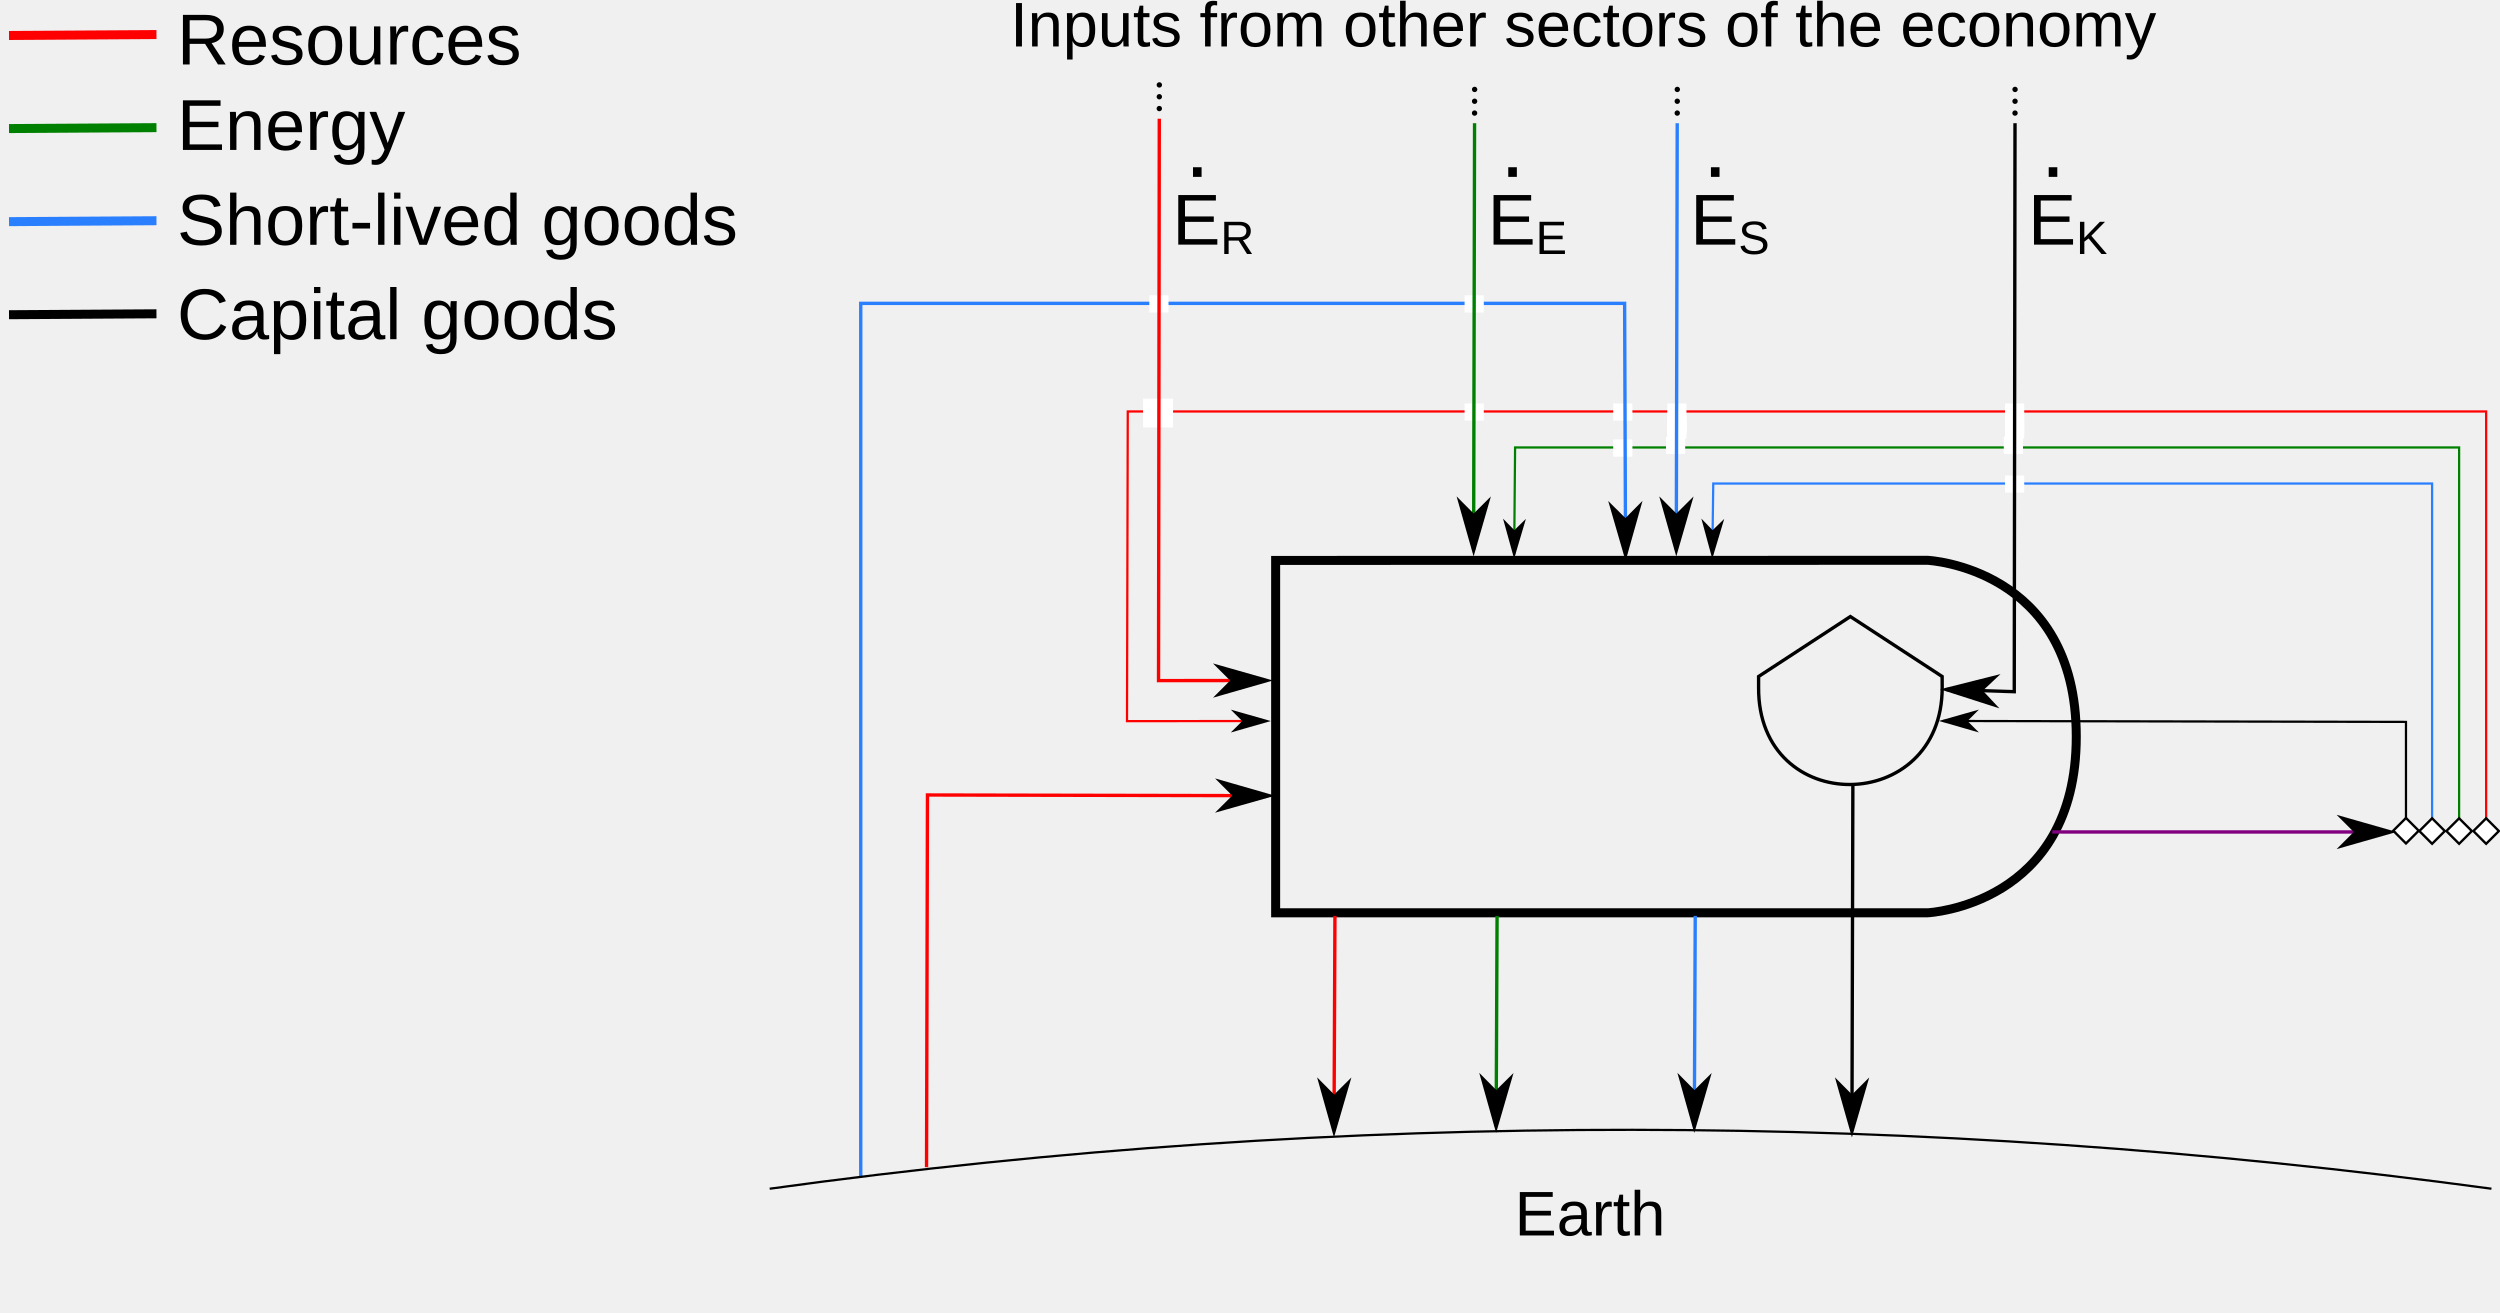
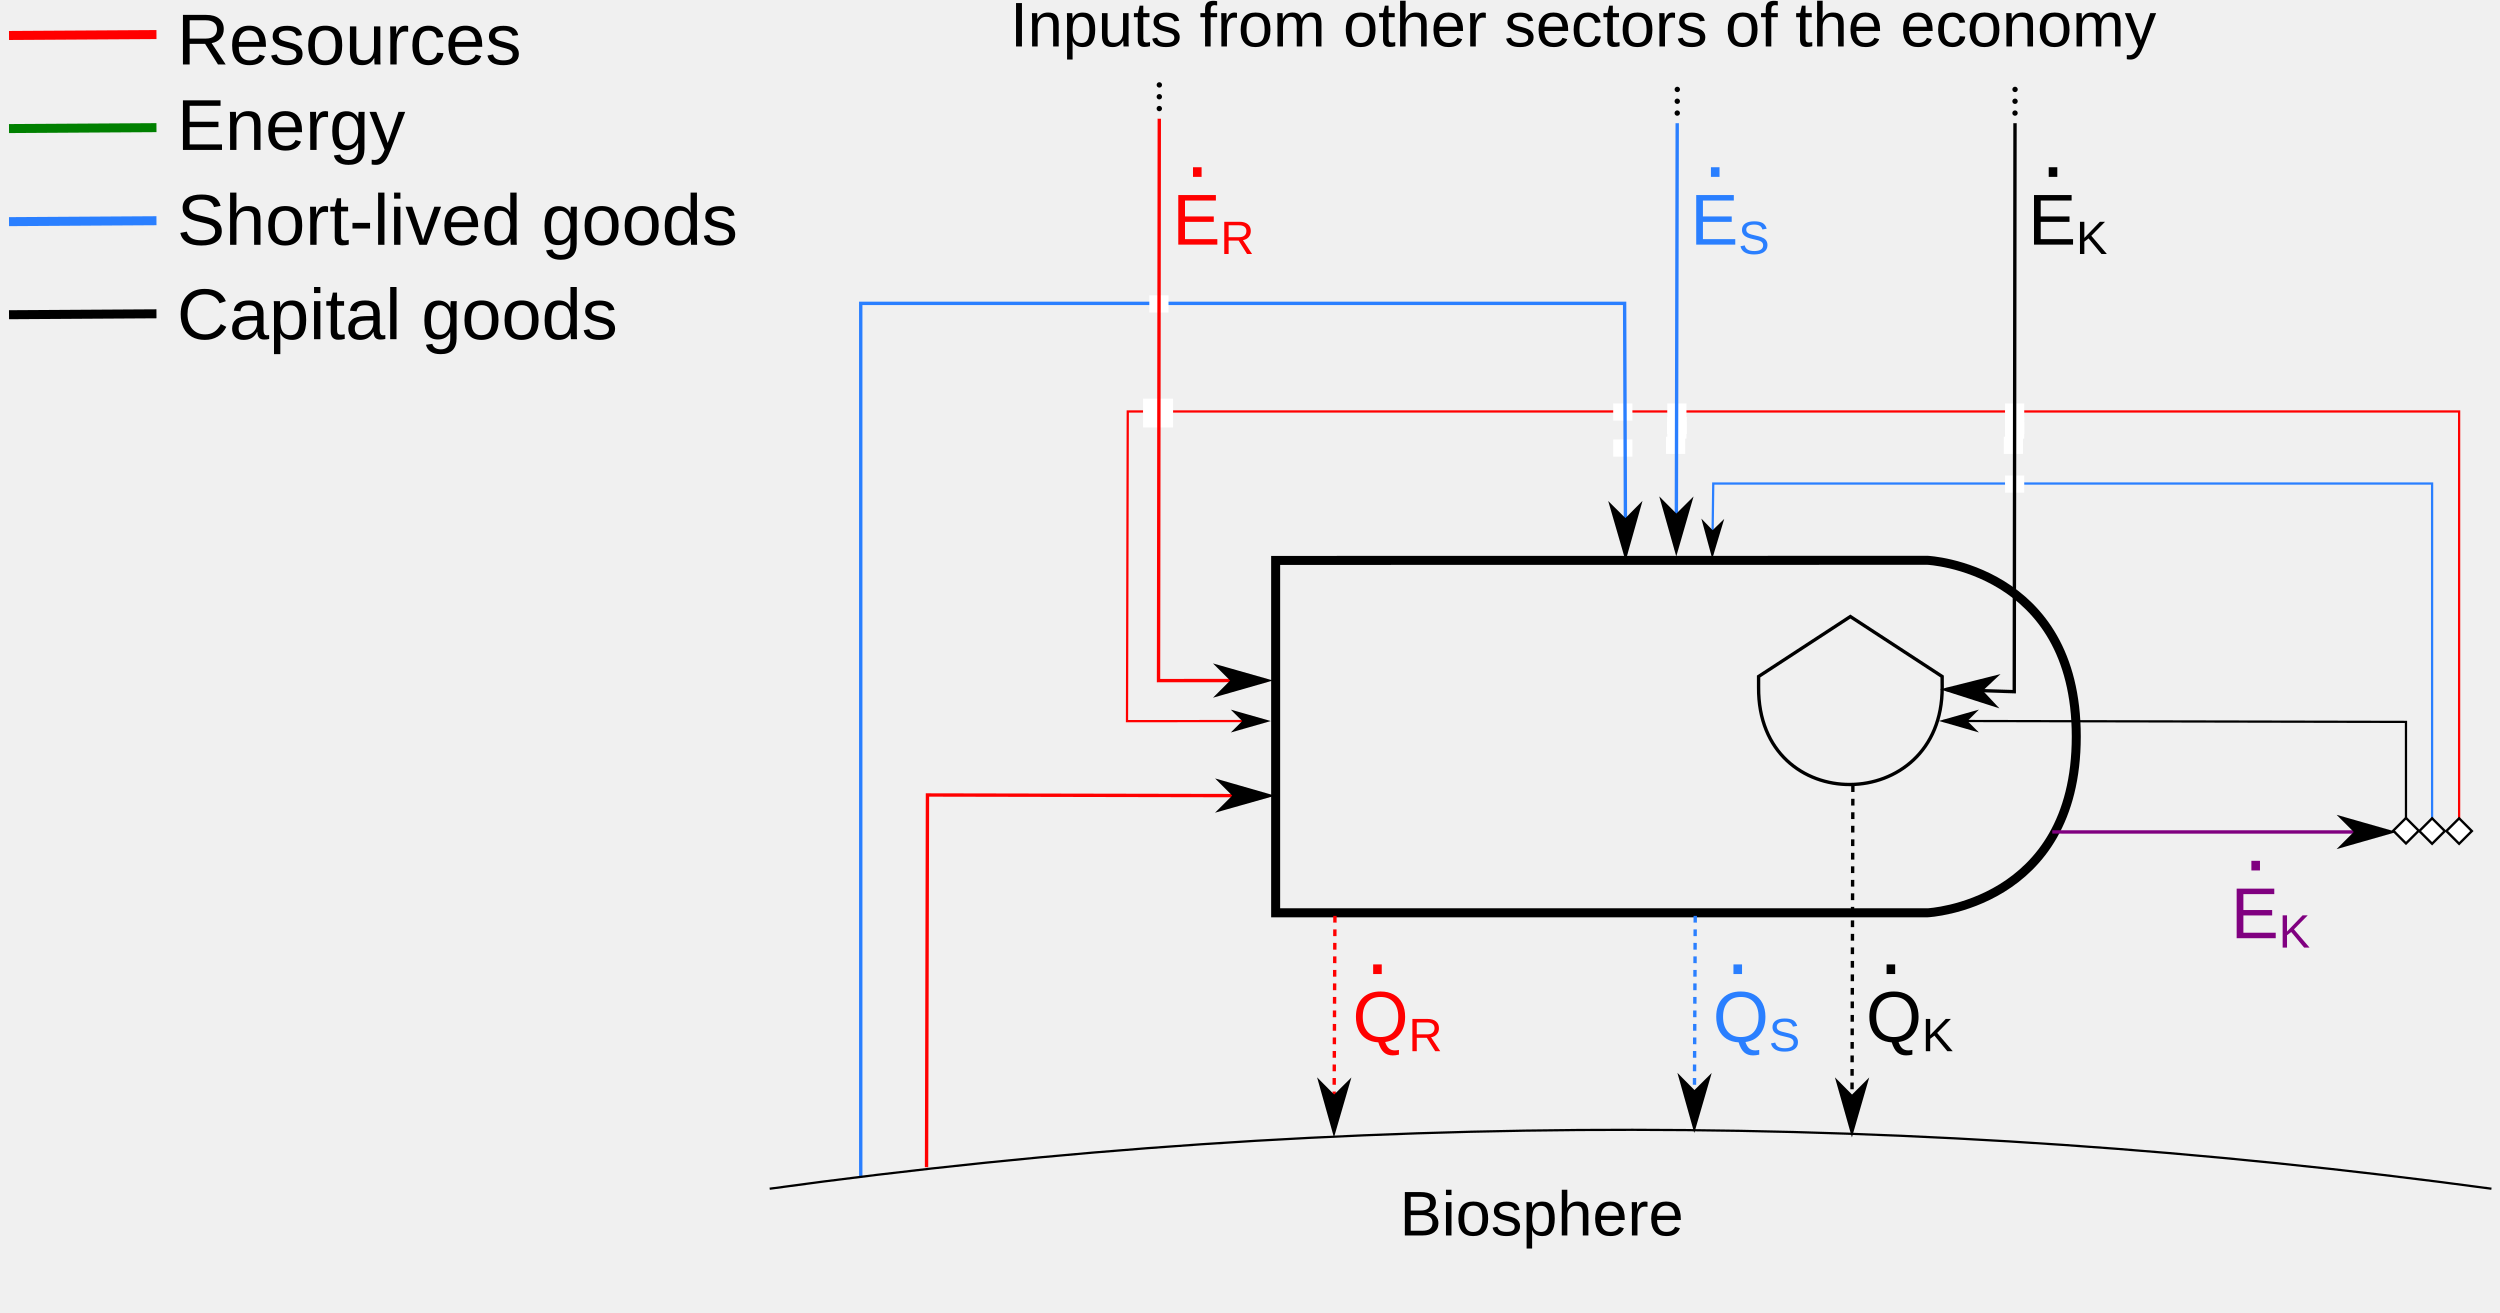
<svg xmlns="http://www.w3.org/2000/svg" width="1110.177" height="582.942" id="svg2" version="1.1">
  <defs id="defs4">
    <marker orient="auto" refY="0" refX="0" id="Arrow2Mend" style="overflow:visible">
      <path id="path3888" style="font-size:12px;fill-rule:evenodd;stroke-width:0.625;stroke-linejoin:round" d="M 8.719,4.034 -2.207,0.016 8.719,-4.002 c -1.745,2.372 -1.735,5.617 -6e-7,8.035 z" transform="scale(-0.6,-0.6)" />
    </marker>
    <marker orient="auto" refY="0" refX="0" id="EmptyDiamondL" style="overflow:visible">
      <path id="path3968" d="M 0,-7.071 -7.071,0 0,7.071 7.071,0 0,-7.071 z" style="fill:#ffffff;fill-rule:evenodd;stroke:#000000;stroke-width:1pt;marker-start:none" transform="scale(0.8,0.8)" />
    </marker>
    <marker style="overflow:visible" id="InfiniteLineStart" refX="0" refY="0" orient="auto">
      <g id="g4034" transform="translate(-13,0)">
        <circle d="M 3.8,0 C 3.8,0.442 3.442,0.8 3,0.8 2.558,0.8 2.2,0.442 2.2,0 c 0,-0.442 0.358,-0.8 0.8,-0.8 0.442,0 0.8,0.358 0.8,0.8 z" id="circle4036" r="0.8" cy="0" cx="3" />
        <circle d="M 7.3,0 C 7.3,0.442 6.942,0.8 6.5,0.8 6.058,0.8 5.7,0.442 5.7,0 c 0,-0.442 0.358,-0.8 0.8,-0.8 0.442,0 0.8,0.358 0.8,0.8 z" id="circle4038" r="0.8" cy="0" cx="6.5" />
        <circle d="M 10.8,0 C 10.8,0.442 10.442,0.8 10,0.8 9.558,0.8 9.2,0.442 9.2,0 c 0,-0.442 0.358,-0.8 0.8,-0.8 0.442,0 0.8,0.358 0.8,0.8 z" id="circle4040" r="0.8" cy="0" cx="10" />
      </g>
    </marker>
    <marker orient="auto" refY="0" refX="0" id="Arrow1Lend" style="overflow:visible">
      <path id="path3792" d="M 0,0 5,-5 -12.5,0 5,5 0,0 z" style="fill-rule:evenodd;stroke:#000000;stroke-width:1pt;marker-start:none" transform="matrix(-0.8,0,0,-0.8,-10,0)" />
    </marker>
    <marker orient="auto" refY="0" refX="0" id="Arrow1Lstart-0" style="overflow:visible">
      <path id="path4143-5" d="M 0,0 5,-5 -12.5,0 5,5 0,0 z" style="fill-rule:evenodd;stroke:#000000;stroke-width:1pt;marker-start:none" transform="matrix(0.8,0,0,0.8,10,0)" />
    </marker>
    <marker orient="auto" refY="0" refX="0" id="Arrow1Lend-7" style="overflow:visible">
      <path id="path4132-0" d="M 0,0 5,-5 -12.5,0 5,5 0,0 z" style="fill-rule:evenodd;stroke:#000000;stroke-width:1pt;marker-start:none" transform="matrix(-0.8,0,0,-0.8,-10,0)" />
    </marker>
    <marker style="overflow:visible" id="InfiniteLineStart-0" refX="0" refY="0" orient="auto">
      <g id="g4065-5" transform="translate(-13,0)">
        <circle d="M 3.8,0 C 3.8,0.442 3.442,0.8 3,0.8 2.558,0.8 2.2,0.442 2.2,0 c 0,-0.442 0.358,-0.8 0.8,-0.8 0.442,0 0.8,0.358 0.8,0.8 z" id="circle4067-6" r="0.8" cy="0" cx="3" />
        <circle d="M 7.3,0 C 7.3,0.442 6.942,0.8 6.5,0.8 6.058,0.8 5.7,0.442 5.7,0 c 0,-0.442 0.358,-0.8 0.8,-0.8 0.442,0 0.8,0.358 0.8,0.8 z" id="circle4069-78" r="0.8" cy="0" cx="6.5" />
        <circle d="M 10.8,0 C 10.8,0.442 10.442,0.8 10,0.8 9.558,0.8 9.2,0.442 9.2,0 c 0,-0.442 0.358,-0.8 0.8,-0.8 0.442,0 0.8,0.358 0.8,0.8 z" id="circle4071-06" r="0.8" cy="0" cx="10" />
      </g>
    </marker>
    <marker orient="auto" refY="0" refX="0" id="EmptyDiamondL-1" style="overflow:visible">
      <path id="path4169" d="M 0,-7.071 -7.071,0 0,7.071 7.071,0 0,-7.071 z" style="fill:#ffffff;fill-rule:evenodd;stroke:#000000;stroke-width:1pt;marker-start:none" transform="scale(0.8,0.8)" />
    </marker>
    <marker orient="auto" refY="0" refX="0" id="Arrow1Lstart-7" style="overflow:visible">
      <path id="path4143-9" d="M 0,0 5,-5 -12.5,0 5,5 0,0 z" style="fill-rule:evenodd;stroke:#000000;stroke-width:1pt;marker-start:none" transform="matrix(0.8,0,0,0.8,10,0)" />
    </marker>
    <marker orient="auto" refY="0" refX="0" id="Arrow1Lend-0" style="overflow:visible">
      <path id="path4132-2" d="M 0,0 5,-5 -12.5,0 5,5 0,0 z" style="fill-rule:evenodd;stroke:#000000;stroke-width:1pt;marker-start:none" transform="matrix(-0.8,0,0,-0.8,-10,0)" />
    </marker>
    <marker style="overflow:visible" id="InfiniteLineStart-3" refX="0" refY="0" orient="auto">
      <g id="g4065-9" transform="translate(-13,0)">
        <circle d="M 3.8,0 C 3.8,0.442 3.442,0.8 3,0.8 2.558,0.8 2.2,0.442 2.2,0 c 0,-0.442 0.358,-0.8 0.8,-0.8 0.442,0 0.8,0.358 0.8,0.8 z" id="circle4067-9" r="0.8" cy="0" cx="3" />
        <circle d="M 7.3,0 C 7.3,0.442 6.942,0.8 6.5,0.8 6.058,0.8 5.7,0.442 5.7,0 c 0,-0.442 0.358,-0.8 0.8,-0.8 0.442,0 0.8,0.358 0.8,0.8 z" id="circle4069-7" r="0.8" cy="0" cx="6.5" />
        <circle d="M 10.8,0 C 10.8,0.442 10.442,0.8 10,0.8 9.558,0.8 9.2,0.442 9.2,0 c 0,-0.442 0.358,-0.8 0.8,-0.8 0.442,0 0.8,0.358 0.8,0.8 z" id="circle4071-0" r="0.8" cy="0" cx="10" />
      </g>
    </marker>
    <marker orient="auto" refY="0" refX="0" id="InfiniteLineStart-7" style="overflow:visible">
      <g transform="translate(-13,0)" id="g4065">
        <circle cx="3" cy="0" r="0.8" id="circle4067" d="M 3.8,0 C 3.8,0.442 3.442,0.8 3,0.8 2.558,0.8 2.2,0.442 2.2,0 c 0,-0.442 0.358,-0.8 0.8,-0.8 0.442,0 0.8,0.358 0.8,0.8 z" />
        <circle cx="6.5" cy="0" r="0.8" id="circle4069" d="M 7.3,0 C 7.3,0.442 6.942,0.8 6.5,0.8 6.058,0.8 5.7,0.442 5.7,0 c 0,-0.442 0.358,-0.8 0.8,-0.8 0.442,0 0.8,0.358 0.8,0.8 z" />
        <circle cx="10" cy="0" r="0.8" id="circle4071" d="M 10.8,0 C 10.8,0.442 10.442,0.8 10,0.8 9.558,0.8 9.2,0.442 9.2,0 c 0,-0.442 0.358,-0.8 0.8,-0.8 0.442,0 0.8,0.358 0.8,0.8 z" />
      </g>
    </marker>
    <marker style="overflow:visible" id="Arrow1Lend-2" refX="0" refY="0" orient="auto">
      <path transform="matrix(-0.8,0,0,-0.8,-10,0)" style="fill-rule:evenodd;stroke:#000000;stroke-width:1pt;marker-start:none" d="M 0,0 5,-5 -12.5,0 5,5 0,0 z" id="path4132" />
    </marker>
    <marker style="overflow:visible" id="Arrow1Lstart" refX="0" refY="0" orient="auto">
      <path transform="matrix(0.8,0,0,0.8,10,0)" style="fill-rule:evenodd;stroke:#000000;stroke-width:1pt;marker-start:none" d="M 0,0 5,-5 -12.5,0 5,5 0,0 z" id="path4143" />
    </marker>
  </defs>
  <g id="layer1" transform="translate(835.1399,-154.6341)">
    <text xml:space="preserve" style="font-size:32px;font-style:normal;font-variant:normal;font-weight:bold;font-stretch:expanded;text-align:start;line-height:125%;letter-spacing:0px;word-spacing:0px;text-anchor:start;fill:#000000;fill-opacity:1;stroke:none;font-family:Engravers MT;-inkscape-font-specification:Engravers MT Bold Expanded" x="292.258" y="107.663" id="text6668" transform="translate(-121.7803,643.7631)">
      <tspan id="tspan6670" x="292.258" y="107.663" />
    </text>
    <path id="path4734" d="m -831.14,170.394 65.479,-0.414" style="fill:none;stroke:#ff0000;stroke-width:4;stroke-linecap:butt;stroke-linejoin:miter;stroke-opacity:1;marker-start:none;marker-end:none" />
    <path style="fill:none;stroke:#000000;stroke-width:4;stroke-linecap:butt;stroke-linejoin:miter;stroke-opacity:1;marker-start:none;marker-end:none" d="m -831.14,294.394 65.479,-0.414" id="path4736" />
    <path style="fill:none;stroke:#008000;stroke-width:4;stroke-linecap:butt;stroke-linejoin:miter;stroke-opacity:1;marker-start:none;marker-end:none" d="m -831.14,211.728 65.479,-0.414" id="path4738" />
    <path id="path4740" d="m -831.14,253.061 65.479,-0.414" style="fill:none;stroke:#2a7fff;stroke-width:4;stroke-linecap:butt;stroke-linejoin:miter;stroke-opacity:1;marker-start:none;marker-end:none" />
    <text xml:space="preserve" style="font-size:32px;font-style:normal;font-variant:normal;font-weight:normal;font-stretch:normal;text-align:start;line-height:125%;letter-spacing:0px;word-spacing:0px;text-anchor:start;fill:#000000;fill-opacity:1;stroke:none;font-family:Arial;-inkscape-font-specification:Arial" x="-756.526" y="183.267" id="text5894">
      <tspan id="tspan5896" x="-756.526" y="183.267">Resources</tspan>
    </text>
    <text id="text5898" y="221.202" x="-756.526" style="font-size:32px;font-style:normal;font-variant:normal;font-weight:normal;font-stretch:normal;text-align:start;line-height:125%;letter-spacing:0px;word-spacing:0px;text-anchor:start;fill:#000000;fill-opacity:1;stroke:none;font-family:Arial;-inkscape-font-specification:Arial" xml:space="preserve">
      <tspan y="221.202" x="-756.526" id="tspan5900">Energy</tspan>
    </text>
    <text xml:space="preserve" style="font-size:32px;font-style:normal;font-variant:normal;font-weight:normal;font-stretch:normal;text-align:start;line-height:125%;letter-spacing:0px;word-spacing:0px;text-anchor:start;fill:#000000;fill-opacity:1;stroke:none;font-family:Arial;-inkscape-font-specification:Arial" x="-756.526" y="263.357" id="text5902">
      <tspan id="tspan5904" x="-756.526" y="263.357">Short-lived goods</tspan>
    </text>
    <text id="text5906" y="305.267" x="-756.526" style="font-size:32px;font-style:normal;font-variant:normal;font-weight:normal;font-stretch:normal;text-align:start;line-height:125%;letter-spacing:0px;word-spacing:0px;text-anchor:start;fill:#000000;fill-opacity:1;stroke:none;font-family:Arial;-inkscape-font-specification:Arial" xml:space="preserve">
      <tspan y="305.267" x="-756.526" id="tspan5908">Capital goods</tspan>
    </text>
    <path id="path6782" d="m -268.666,403.498 0,156.485 289.541,0 c 0,0 66,-3.206 66,-78.265 0,-75.059 -66,-78.265 -66,-78.265 z" style="fill:none;stroke:#000000;stroke-width:4;stroke-linecap:butt;stroke-linejoin:miter;stroke-opacity:1" />
    <path style="fill:none;stroke:#000000;stroke-width:1.5;stroke-linecap:butt;stroke-linejoin:miter;stroke-opacity:1" d="m 27.306,455.046 -40.754,-26.62 -40.754,26.62 0,4.778 c -0.431,58.107 81.709,57.06 81.531,0 z" id="path6784" />
    <path id="path6786" d="m -423.691,672.966 0.409,-165.304 151.459,0.31" style="fill:none;stroke:#ff0000;stroke-width:1.5;stroke-linecap:butt;stroke-linejoin:miter;stroke-opacity:1;marker-start:none;marker-end:url(#Arrow1Lend)" />
-     <path id="path6796" d="m -242.335,561.347 -0.414,95.479" style="fill:none;stroke:#ff0000;stroke-width:1.5;stroke-linecap:butt;stroke-linejoin:miter;stroke-opacity:1;marker-start:none;marker-end:url(#Arrow1Lend)" />
-     <path style="fill:none;stroke:#000000;stroke-width:1.5;stroke-linecap:butt;stroke-linejoin:miter;stroke-opacity:1;marker-start:none;marker-end:url(#Arrow1Lend)" d="m -12.335,503.347 -0.414,153.479" id="path6806" />
-     <path style="fill:none;stroke:#008000;stroke-width:1.5;stroke-linecap:butt;stroke-linejoin:miter;stroke-opacity:1;marker-start:none;marker-end:url(#Arrow1Lend)" d="m -170.335,561.347 -0.414,93.479" id="path6816" />
+     <path id="path6796" d="m -242.335,561.347 -0.414,95.479" style="fill:none;stroke:#ff0000;stroke-width:1.5;stroke-linecap:butt;stroke-linejoin:miter;stroke-opacity:1;marker-start:none;marker-end:url(#Arrow1Lend);stroke-miterlimit:4;stroke-dasharray:3,3;stroke-dashoffset:0" />
+     <path style="fill:none;stroke:#000000;stroke-width:1.5;stroke-linecap:butt;stroke-linejoin:miter;stroke-opacity:1;marker-start:none;marker-end:url(#Arrow1Lend);stroke-miterlimit:4;stroke-dasharray:3,3;stroke-dashoffset:0" d="m -12.335,503.347 -0.414,153.479" id="path6806" />
    <path style="fill:none;stroke:#2a7fff;stroke-width:1px;stroke-linecap:butt;stroke-linejoin:miter;stroke-opacity:1;marker-start:url(#EmptyDiamondL);marker-end:url(#Arrow1Lend)" d="m 244.88,523.677 0.005,-154.33 -319.219,0 -0.414,31.479" id="path6820" />
    <path style="fill:none;stroke:#000000;stroke-width:1px;stroke-linecap:butt;stroke-linejoin:miter;stroke-opacity:1;marker-start:url(#EmptyDiamondL);marker-end:url(#Arrow1Lend)" d="m 233.286,523.531 0,-48.325 -205.479,-0.414" id="path6822" />
    <path id="path6824" d="m 76.221,524.076 150,0.009" style="fill:none;stroke:#800080;stroke-width:1.5;stroke-linecap:butt;stroke-linejoin:miter;stroke-opacity:1;marker-end:url(#Arrow1Lend)" />
-     <path id="path6826" d="m 256.88,523.677 0.005,-170.33 -419.219,0 -0.414,47.479" style="fill:none;stroke:#008000;stroke-width:1px;stroke-linecap:butt;stroke-linejoin:miter;stroke-opacity:1;marker-start:url(#EmptyDiamondL);marker-end:url(#Arrow1Lend)" />
    <rect y="365.793" x="55.239" height="7.626" width="8.523" id="rect6828" style="fill:#ffffff;fill-opacity:1;stroke:none" />
    <rect style="fill:#ffffff;fill-opacity:1;stroke:none" id="rect6830" width="8.523" height="7.626" x="54.683" y="348.572" />
    <rect style="fill:#ffffff;fill-opacity:1;stroke:none" id="rect6832" width="8.523" height="7.626" x="55.239" y="339.793" />
    <rect y="341.793" x="55.239" height="7.626" width="8.523" id="rect6834" style="fill:#ffffff;fill-opacity:1;stroke:none" />
    <rect y="339.793" x="-94.761" height="7.626" width="8.523" id="rect6836" style="fill:#ffffff;fill-opacity:1;stroke:none" />
    <rect style="fill:#ffffff;fill-opacity:1;stroke:none" id="rect6838" width="8.523" height="7.626" x="-94.761" y="341.793" />
-     <path id="path6848" d="m -82.335,561.347 -0.414,93.479" style="fill:none;stroke:#2a7fff;stroke-width:1.5;stroke-linecap:butt;stroke-linejoin:miter;stroke-opacity:1;marker-start:none;marker-end:url(#Arrow1Lend)" />
-     <path style="fill:none;stroke:#ff0000;stroke-width:1px;stroke-linecap:butt;stroke-linejoin:miter;stroke-opacity:1;marker-start:url(#EmptyDiamondL);marker-end:url(#Arrow1Lend)" d="m 268.88,523.677 0.005,-186.33 -603.219,0 -0.338,137.528 61.924,-0.049" id="path6850" />
+     <path id="path6848" d="m -82.335,561.347 -0.414,93.479" style="fill:none;stroke:#2a7fff;stroke-width:1.5;stroke-linecap:butt;stroke-linejoin:miter;stroke-opacity:1;marker-start:none;marker-end:url(#Arrow1Lend);stroke-miterlimit:4;stroke-dasharray:3,3;stroke-dashoffset:0" />
+     <path style="fill:none;stroke:#ff0000;stroke-width:1px;stroke-linecap:butt;stroke-linejoin:miter;stroke-opacity:1;marker-start:url(#EmptyDiamondL);marker-end:url(#Arrow1Lend)" d="m 256.88,523.677 0.005,-186.33 -591.219,0 -0.338,137.528 61.924,-0.049" id="path6850" />
    <rect style="fill:#ffffff;fill-opacity:1;stroke:none" id="rect6852" width="13.338" height="12.782" x="-327.548" y="331.666" />
    <rect y="333.793" x="55.239" height="7.626" width="8.523" id="rect6854" style="fill:#ffffff;fill-opacity:1;stroke:none" />
    <rect y="348.572" x="-95.317" height="7.626" width="8.523" id="rect6860" style="fill:#ffffff;fill-opacity:1;stroke:none" />
    <rect y="339.793" x="-94.761" height="7.626" width="8.523" id="rect6862" style="fill:#ffffff;fill-opacity:1;stroke:none" />
    <rect style="fill:#ffffff;fill-opacity:1;stroke:none" id="rect6866" width="8.523" height="7.626" x="-94.761" y="333.793" />
    <path style="fill:none;stroke:#2a7fff;stroke-width:1.5;stroke-linecap:butt;stroke-linejoin:miter;stroke-opacity:1;marker-start:url(#InfiniteLineStart-7);marker-end:url(#Arrow1Lend)" d="m -90.334,209.347 -0.414,189.479" id="path9595" />
    <path id="path9819" d="M 59.666,209.347 59.333,461.79 29.252,460.826" style="fill:none;stroke:#000000;stroke-width:1.5;stroke-linecap:butt;stroke-linejoin:miter;stroke-opacity:1;marker-start:url(#InfiniteLineStart-7);marker-end:url(#Arrow1Lend)" />
-     <rect y="333.793" x="-184.761" height="7.626" width="8.523" id="rect4707" style="fill:#ffffff;fill-opacity:1;stroke:none" />
    <rect y="333.793" x="-118.761" height="7.626" width="8.523" id="rect4711" style="fill:#ffffff;fill-opacity:1;stroke:none" />
    <rect style="fill:#ffffff;fill-opacity:1;stroke:none" id="rect4713" width="8.523" height="7.626" x="-118.761" y="349.793" />
    <path id="path4703" d="m -452.907,677.677 -0.005,-388.33 339.219,0 0.414,111.479" style="fill:none;stroke:#2a7fff;stroke-width:1.5;stroke-linecap:butt;stroke-linejoin:miter;stroke-opacity:1;marker-start:none;marker-end:url(#Arrow1Lend)" />
-     <rect style="fill:#ffffff;fill-opacity:1;stroke:none" id="rect4709" width="8.523" height="7.626" x="-184.761" y="285.793" />
-     <path id="path4705" d="m -180.334,209.347 -0.414,189.479" style="fill:none;stroke:#008000;stroke-width:1.5;stroke-linecap:butt;stroke-linejoin:miter;stroke-opacity:1;marker-start:url(#InfiniteLineStart-7);marker-end:url(#Arrow1Lend)" />
    <rect y="285.793" x="-324.761" height="7.626" width="8.523" id="rect4717" style="fill:#ffffff;fill-opacity:1;stroke:none" />
    <path style="fill:none;stroke:#ff0000;stroke-width:1.5;stroke-linecap:butt;stroke-linejoin:miter;stroke-opacity:1;marker-start:url(#InfiniteLineStart-7);marker-end:url(#Arrow1Lend)" d="m -320.334,207.347 -0.338,249.528 47.924,-0.049" id="path9583" />
-     <text id="text4961" y="703.267" x="-162.526" style="font-size:28px;font-style:normal;font-variant:normal;font-weight:normal;font-stretch:normal;text-align:start;line-height:125%;letter-spacing:0px;word-spacing:0px;text-anchor:start;fill:#000000;fill-opacity:1;stroke:none;font-family:Arial;-inkscape-font-specification:Arial" xml:space="preserve">
-       <tspan y="703.267" x="-162.526" id="tspan4963">Earth</tspan>
+     <text id="text4961" y="703.267" x="-131.094" style="font-size:28px;font-style:normal;font-variant:normal;font-weight:normal;font-stretch:normal;text-align:start;line-height:125%;letter-spacing:0px;word-spacing:0px;text-anchor:start;fill:#000000;fill-opacity:1;stroke:none;font-family:Arial;-inkscape-font-specification:Arial" xml:space="preserve">
+       <tspan y="703.267" x="-131.094" id="tspan4963" style="text-align:center;text-anchor:middle">Biosphere</tspan>
    </text>
    <text id="text4965" y="175.267" x="-386.526" style="font-size:28px;font-style:normal;font-variant:normal;font-weight:normal;font-stretch:normal;text-align:start;line-height:125%;letter-spacing:0px;word-spacing:0px;text-anchor:start;fill:#000000;fill-opacity:1;stroke:none;font-family:Arial;-inkscape-font-specification:Arial" xml:space="preserve">
      <tspan y="175.267" x="-386.526" id="tspan4967">Inputs from other sectors of the economy</tspan>
    </text>
    <path style="fill:none;stroke:#000000;stroke-width:1px;stroke-linecap:butt;stroke-linejoin:miter;stroke-opacity:1" d="m 341.788,527.876 c 256.212,-35.344 510.705,-34.403 764.592,0" id="path3079" transform="translate(-835.1399,154.6341)" />
-     <text id="text3075" y="263.267" x="-314.526" style="font-size:32px;font-style:normal;font-variant:normal;font-weight:normal;font-stretch:normal;text-align:start;line-height:125%;letter-spacing:0px;word-spacing:0px;text-anchor:start;fill:#000000;fill-opacity:1;stroke:none;font-family:Arial;-inkscape-font-specification:Arial" xml:space="preserve">
-       <tspan y="263.267" x="-314.526" id="tspan3077">E<tspan style="font-size:65.001%;baseline-shift:sub" id="tspan3079">R</tspan>
+     <text id="text3075" y="263.267" x="-314.526" style="font-size:32px;font-style:normal;font-variant:normal;font-weight:normal;font-stretch:normal;text-align:start;line-height:125%;letter-spacing:0px;word-spacing:0px;text-anchor:start;fill:#ff0000;fill-opacity:1;stroke:none;font-family:Arial;-inkscape-font-specification:Arial" xml:space="preserve">
+       <tspan y="263.267" x="-314.526" id="tspan3077">E<tspan style="font-size:65.001%;baseline-shift:sub;fill:#ff0000" id="tspan3079">R</tspan>
      </tspan>
    </text>
-     <text xml:space="preserve" style="font-size:32px;font-style:normal;font-variant:normal;font-weight:normal;font-stretch:normal;text-align:start;line-height:125%;letter-spacing:0px;word-spacing:0px;text-anchor:start;fill:#000000;fill-opacity:1;stroke:none;font-family:Arial;-inkscape-font-specification:Arial" x="-174.526" y="263.267" id="text3081">
-       <tspan id="tspan3083" x="-174.526" y="263.267">E<tspan id="tspan3085" style="font-size:65.001%;baseline-shift:sub">E</tspan>
-       </tspan>
-     </text>
-     <text id="text3087" y="263.267" x="-84.526" style="font-size:32px;font-style:normal;font-variant:normal;font-weight:normal;font-stretch:normal;text-align:start;line-height:125%;letter-spacing:0px;word-spacing:0px;text-anchor:start;fill:#000000;fill-opacity:1;stroke:none;font-family:Arial;-inkscape-font-specification:Arial" xml:space="preserve">
-       <tspan y="263.267" x="-84.526" id="tspan3089">E<tspan style="font-size:65.001%;baseline-shift:sub" id="tspan3091">S</tspan>
+     <text id="text3087" y="263.267" x="-84.526" style="font-size:32px;font-style:normal;font-variant:normal;font-weight:normal;font-stretch:normal;text-align:start;line-height:125%;letter-spacing:0px;word-spacing:0px;text-anchor:start;fill:#2a7fff;fill-opacity:1;stroke:none;font-family:Arial;-inkscape-font-specification:Arial" xml:space="preserve">
+       <tspan y="263.267" x="-84.526" id="tspan3089">E<tspan style="font-size:65.001%;baseline-shift:sub;fill:#2a7fff" id="tspan3091">S</tspan>
      </tspan>
    </text>
    <text xml:space="preserve" style="font-size:32px;font-style:normal;font-variant:normal;font-weight:normal;font-stretch:normal;text-align:start;line-height:125%;letter-spacing:0px;word-spacing:0px;text-anchor:start;fill:#000000;fill-opacity:1;stroke:none;font-family:Arial;-inkscape-font-specification:Arial" x="65.474" y="263.267" id="text3093">
      <tspan id="tspan3095" x="65.474" y="263.267">E<tspan id="tspan3097" style="font-size:65.001%;baseline-shift:sub">K</tspan>
      </tspan>
    </text>
-     <text xml:space="preserve" style="font-size:40px;font-style:normal;font-variant:normal;font-weight:normal;font-stretch:normal;text-align:start;line-height:125%;letter-spacing:0px;word-spacing:0px;text-anchor:start;fill:#000000;fill-opacity:1;stroke:none;font-family:Arial;-inkscape-font-specification:Arial" x="-309.02" y="233.179" id="text3088">
+     <text xml:space="preserve" style="font-size:40px;font-style:normal;font-variant:normal;font-weight:normal;font-stretch:normal;text-align:start;line-height:125%;letter-spacing:0px;word-spacing:0px;text-anchor:start;fill:#ff0000;fill-opacity:1;stroke:none;font-family:Arial;-inkscape-font-specification:Arial" x="-309.02" y="233.179" id="text3088">
      <tspan id="tspan3090" x="-309.02" y="233.179">.</tspan>
    </text>
-     <text id="text3092" y="233.179" x="-169.02" style="font-size:40px;font-style:normal;font-variant:normal;font-weight:normal;font-stretch:normal;text-align:start;line-height:125%;letter-spacing:0px;word-spacing:0px;text-anchor:start;fill:#000000;fill-opacity:1;stroke:none;font-family:Arial;-inkscape-font-specification:Arial" xml:space="preserve">
-       <tspan y="233.179" x="-169.02" id="tspan3094">.</tspan>
-     </text>
-     <text xml:space="preserve" style="font-size:40px;font-style:normal;font-variant:normal;font-weight:normal;font-stretch:normal;text-align:start;line-height:125%;letter-spacing:0px;word-spacing:0px;text-anchor:start;fill:#000000;fill-opacity:1;stroke:none;font-family:Arial;-inkscape-font-specification:Arial" x="-79.02" y="233.179" id="text3096">
+     <text xml:space="preserve" style="font-size:40px;font-style:normal;font-variant:normal;font-weight:normal;font-stretch:normal;text-align:start;line-height:125%;letter-spacing:0px;word-spacing:0px;text-anchor:start;fill:#2a7fff;fill-opacity:1;stroke:none;font-family:Arial;-inkscape-font-specification:Arial" x="-79.02" y="233.179" id="text3096">
      <tspan id="tspan3098" x="-79.02" y="233.179">.</tspan>
    </text>
    <text id="text3100" y="233.179" x="70.98" style="font-size:40px;font-style:normal;font-variant:normal;font-weight:normal;font-stretch:normal;text-align:start;line-height:125%;letter-spacing:0px;word-spacing:0px;text-anchor:start;fill:#000000;fill-opacity:1;stroke:none;font-family:Arial;-inkscape-font-specification:Arial" xml:space="preserve">
      <tspan y="233.179" x="70.98" id="tspan3102">.</tspan>
    </text>
+     <text id="text3095" y="571.267" x="155.474" style="font-size:32px;font-style:normal;font-variant:normal;font-weight:normal;font-stretch:normal;text-align:start;line-height:125%;letter-spacing:0px;word-spacing:0px;text-anchor:start;fill:#800080;fill-opacity:1;stroke:none;font-family:Arial;-inkscape-font-specification:Arial" xml:space="preserve">
+       <tspan y="571.267" x="155.474" id="tspan3099">E<tspan style="font-size:65.001%;baseline-shift:sub;fill:#800080" id="tspan3101">K</tspan>
+       </tspan>
+     </text>
+     <text xml:space="preserve" style="font-size:40px;font-style:normal;font-variant:normal;font-weight:normal;font-stretch:normal;text-align:start;line-height:125%;letter-spacing:0px;word-spacing:0px;text-anchor:start;fill:#800080;fill-opacity:1;stroke:none;font-family:Arial;-inkscape-font-specification:Arial" x="160.98" y="541.179" id="text3103">
+       <tspan id="tspan3105" x="160.98" y="541.179">.</tspan>
+     </text>
+     <text xml:space="preserve" style="font-size:32px;font-style:normal;font-variant:normal;font-weight:normal;font-stretch:normal;text-align:start;line-height:125%;letter-spacing:0px;word-spacing:0px;text-anchor:start;fill:#ff0000;fill-opacity:1;stroke:none;font-family:Arial;-inkscape-font-specification:Arial" x="-234.526" y="617.267" id="text3107">
+       <tspan id="tspan3109" x="-234.526" y="617.267">Q<tspan id="tspan3111" style="font-size:65.001%;baseline-shift:sub;fill:#ff0000">R</tspan>
+       </tspan>
+     </text>
+     <text xml:space="preserve" style="font-size:32px;font-style:normal;font-variant:normal;font-weight:normal;font-stretch:normal;text-align:start;line-height:125%;letter-spacing:0px;word-spacing:0px;text-anchor:start;fill:#2a7fff;fill-opacity:1;stroke:none;font-family:Arial;-inkscape-font-specification:Arial" x="-74.526" y="617.267" id="text3113">
+       <tspan id="tspan3115" x="-74.526" y="617.267">Q<tspan id="tspan3117" style="font-size:65.001%;baseline-shift:sub;fill:#2a7fff">S</tspan>
+       </tspan>
+     </text>
+     <text id="text3119" y="617.267" x="-6.526" style="font-size:32px;font-style:normal;font-variant:normal;font-weight:normal;font-stretch:normal;text-align:start;line-height:125%;letter-spacing:0px;word-spacing:0px;text-anchor:start;fill:#000000;fill-opacity:1;stroke:none;font-family:Arial;-inkscape-font-specification:Arial" xml:space="preserve">
+       <tspan y="617.267" x="-6.526" id="tspan3121">Q<tspan style="font-size:65.001%;baseline-shift:sub" id="tspan3123">K</tspan>
+       </tspan>
+     </text>
+     <text id="text3125" y="587.179" x="-229.02" style="font-size:40px;font-style:normal;font-variant:normal;font-weight:normal;font-stretch:normal;text-align:start;line-height:125%;letter-spacing:0px;word-spacing:0px;text-anchor:start;fill:#ff0000;fill-opacity:1;stroke:none;font-family:Arial;-inkscape-font-specification:Arial" xml:space="preserve">
+       <tspan y="587.179" x="-229.02" id="tspan3127">.</tspan>
+     </text>
+     <text id="text3129" y="587.179" x="-69.02" style="font-size:40px;font-style:normal;font-variant:normal;font-weight:normal;font-stretch:normal;text-align:start;line-height:125%;letter-spacing:0px;word-spacing:0px;text-anchor:start;fill:#2a7fff;fill-opacity:1;stroke:none;font-family:Arial;-inkscape-font-specification:Arial" xml:space="preserve">
+       <tspan y="587.179" x="-69.02" id="tspan3131">.</tspan>
+     </text>
+     <text xml:space="preserve" style="font-size:40px;font-style:normal;font-variant:normal;font-weight:normal;font-stretch:normal;text-align:start;line-height:125%;letter-spacing:0px;word-spacing:0px;text-anchor:start;fill:#000000;fill-opacity:1;stroke:none;font-family:Arial;-inkscape-font-specification:Arial" x="-1.02" y="587.179" id="text3133">
+       <tspan id="tspan3135" x="-1.02" y="587.179">.</tspan>
+     </text>
  </g>
</svg>
